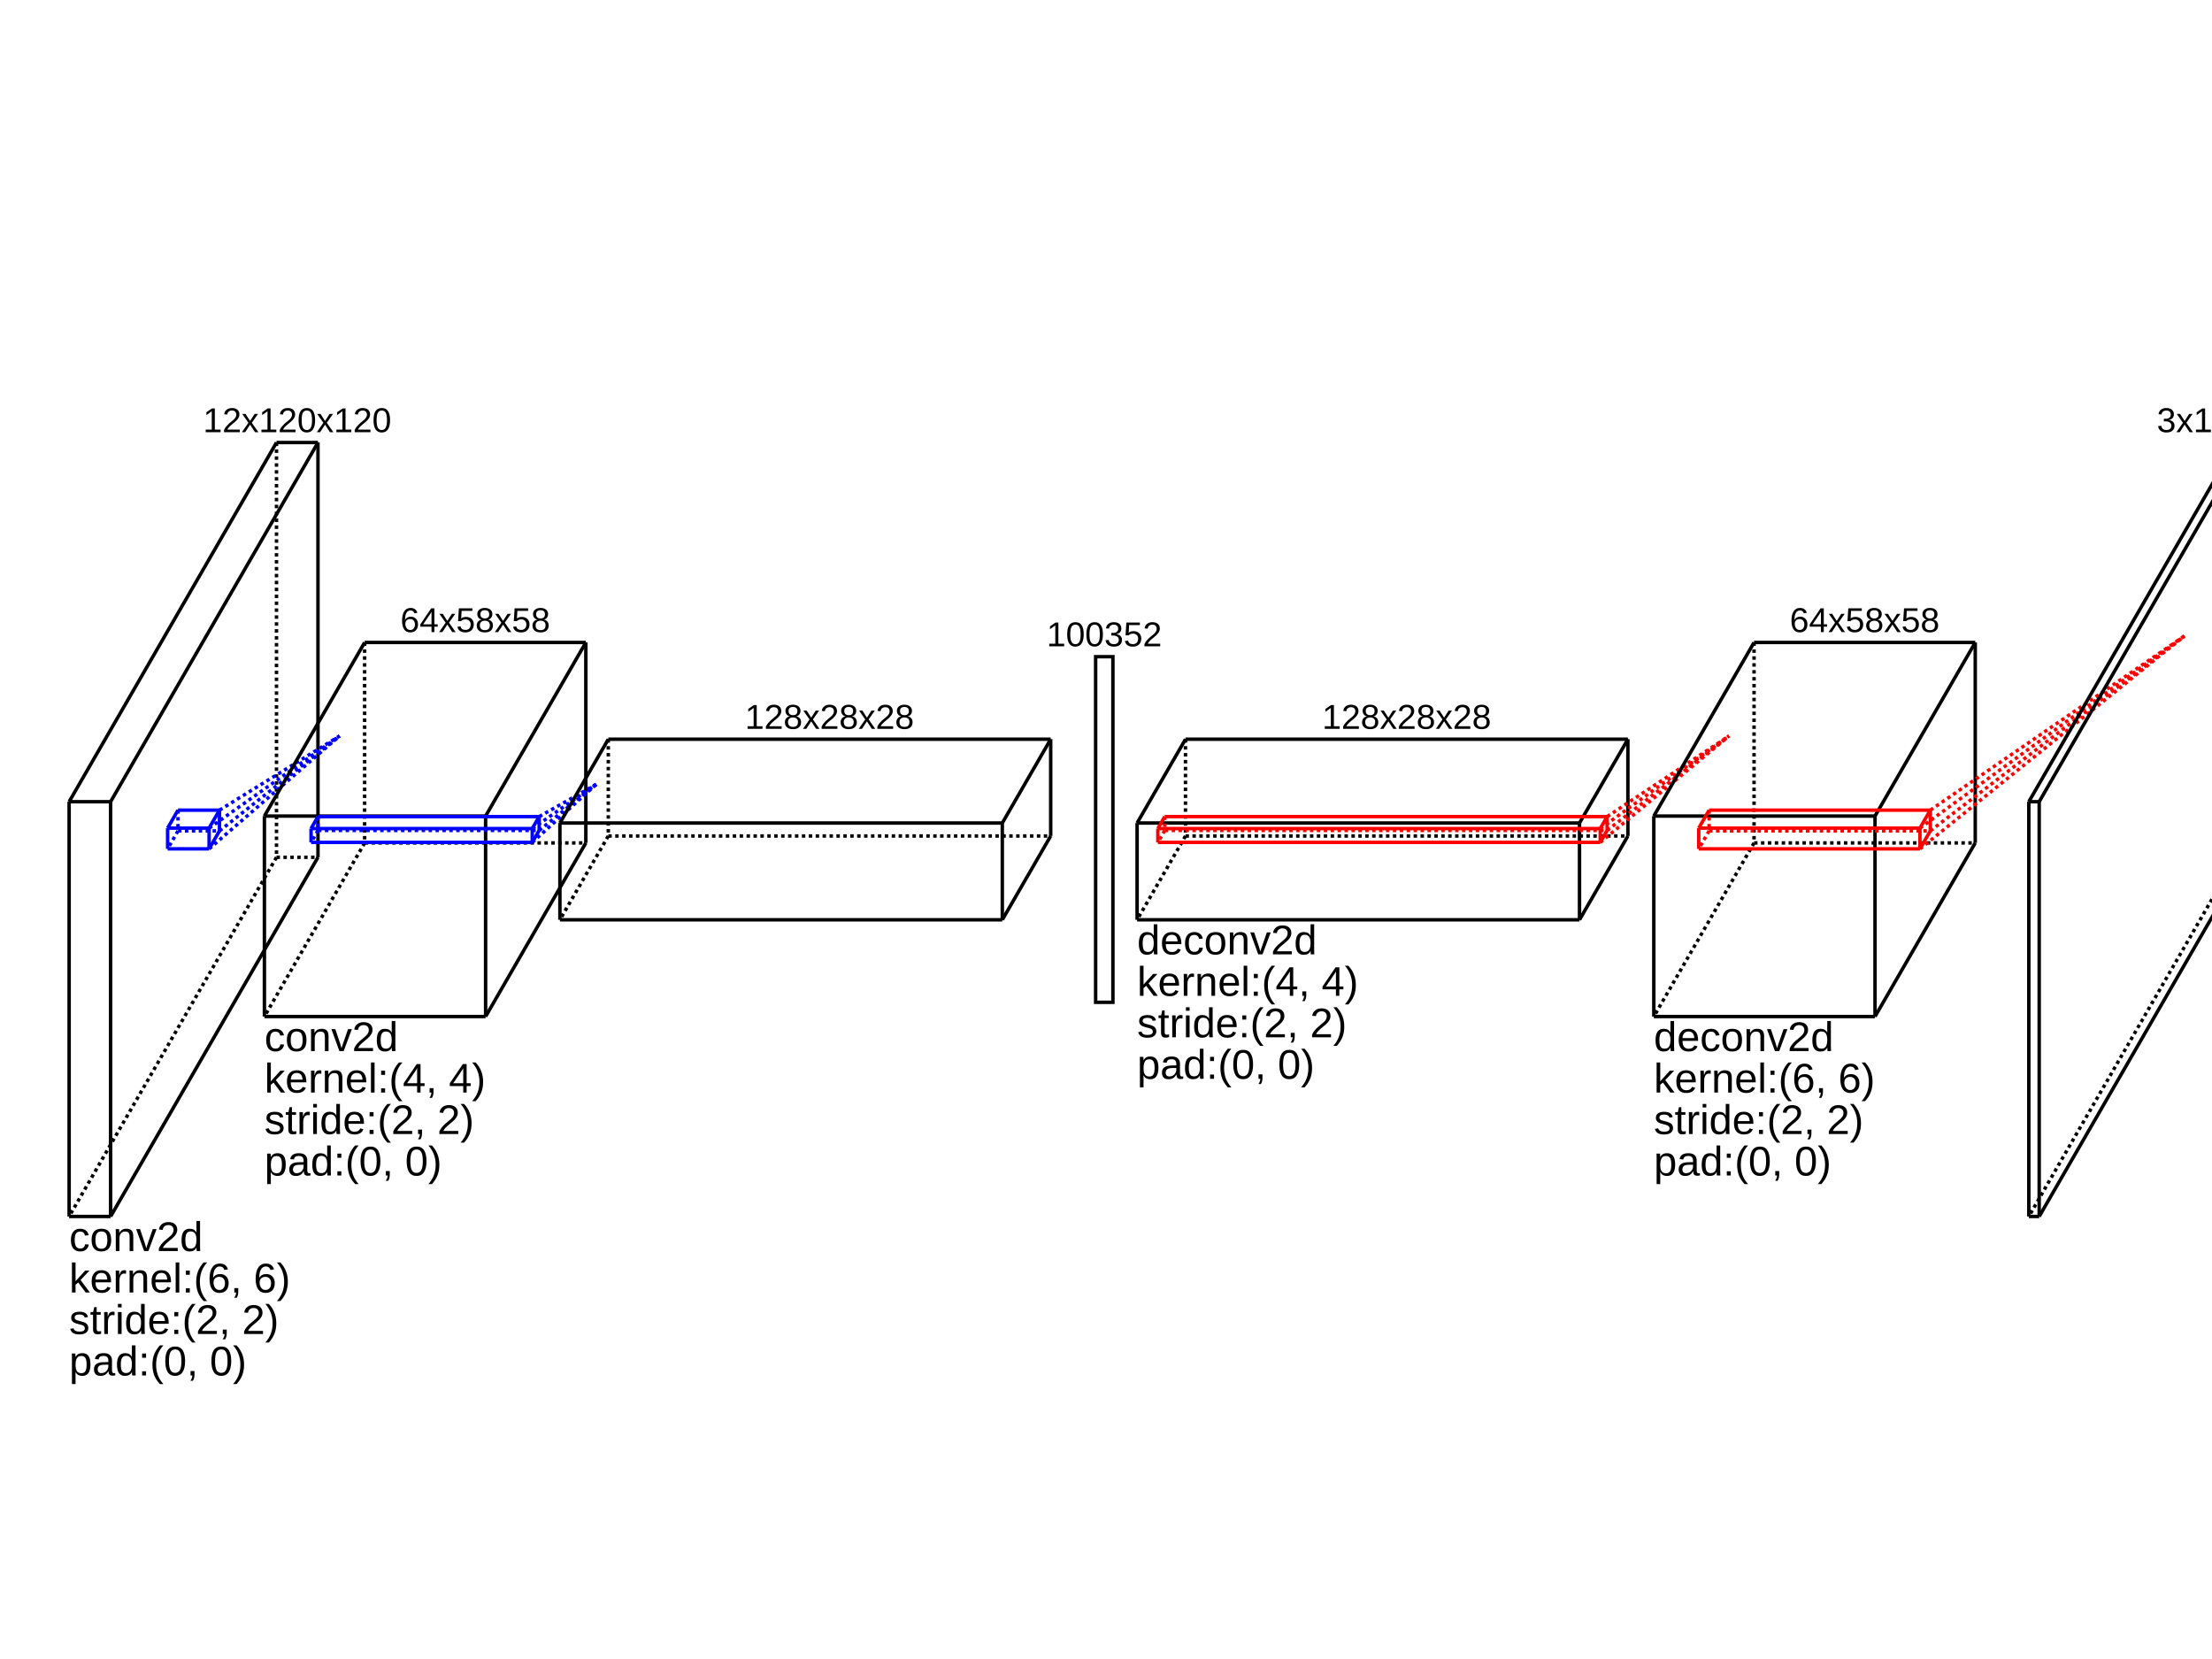
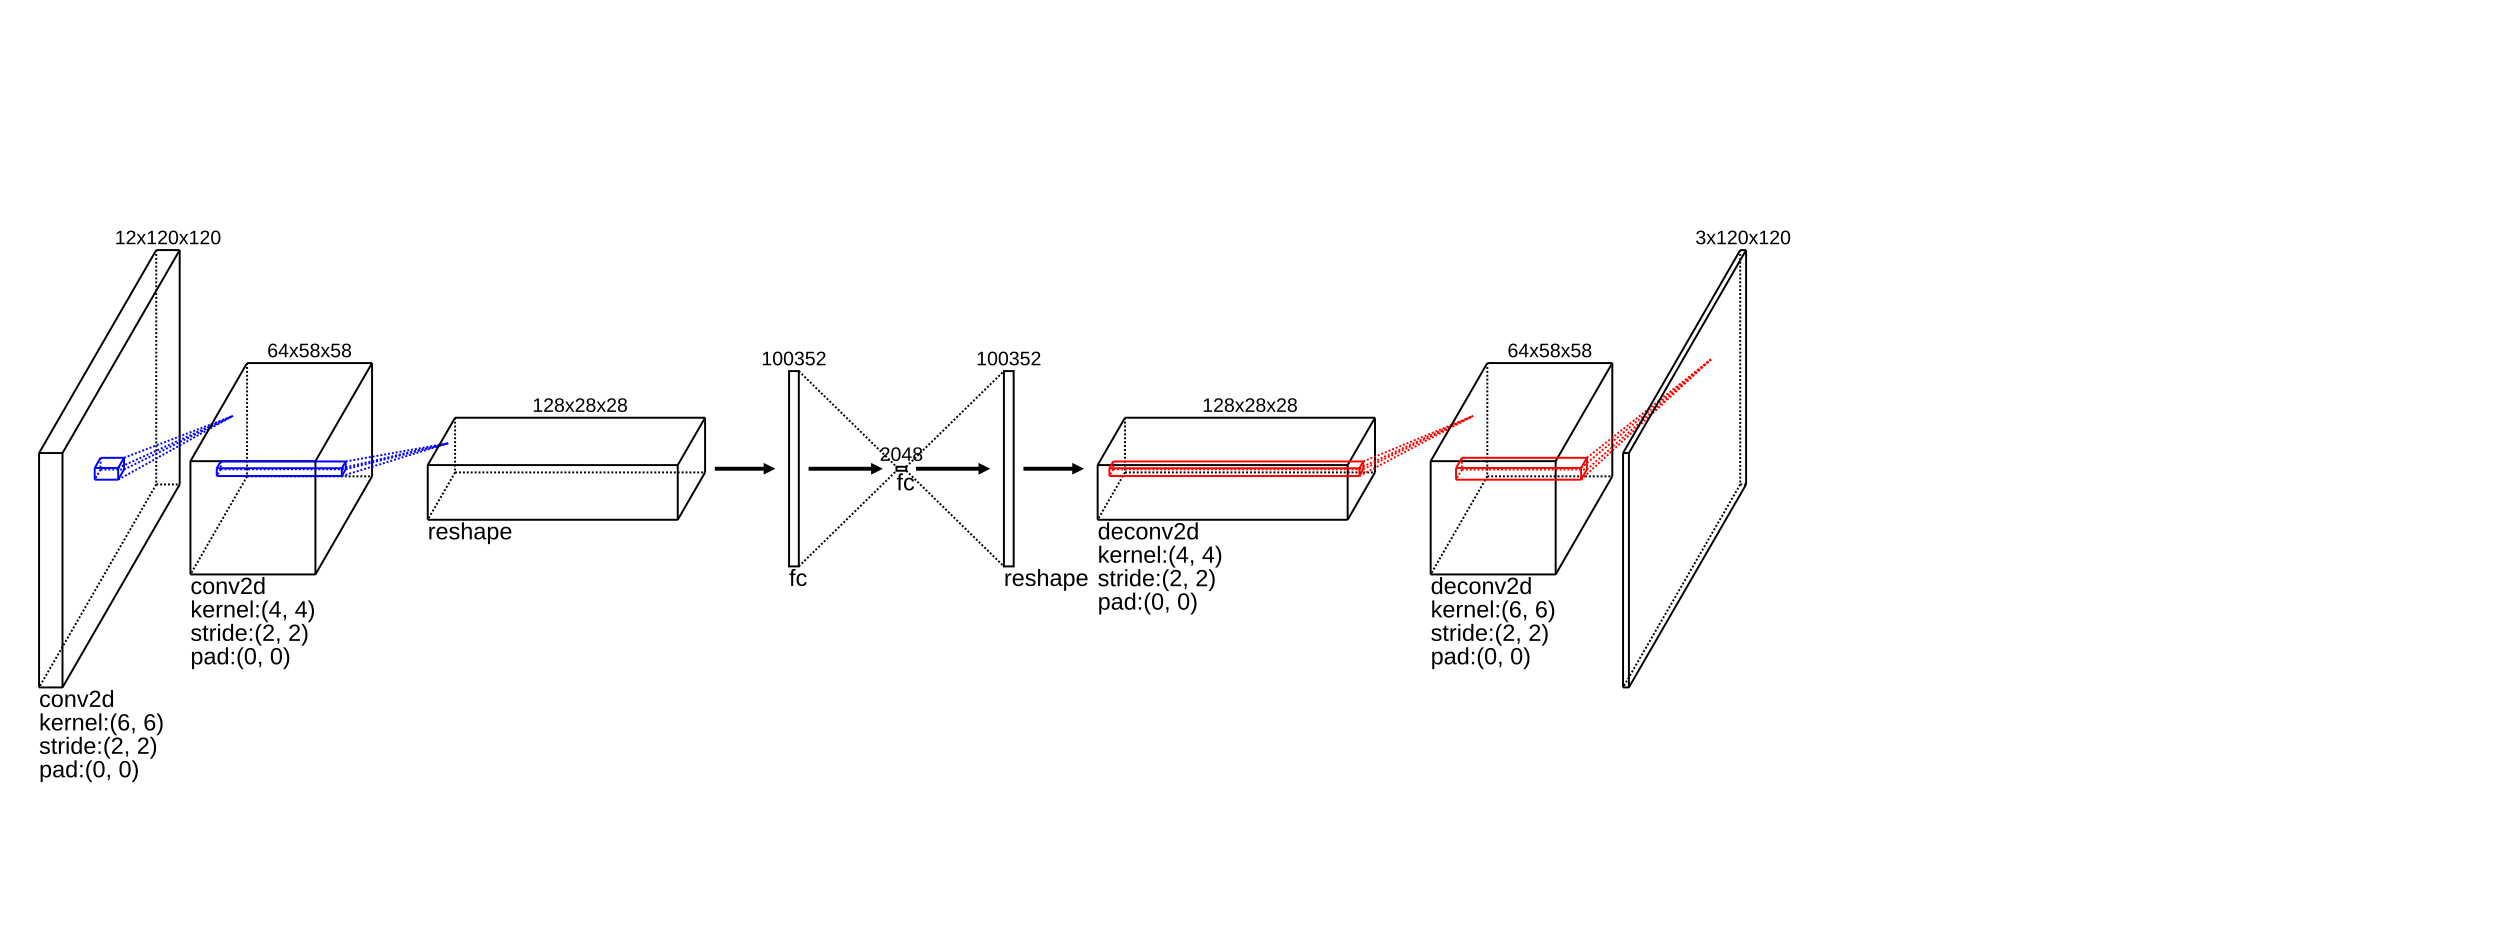
- <svg xmlns="http://www.w3.org/2000/svg" width="640" height="480" viewBox="0 0 640 480">
+ <svg xmlns="http://www.w3.org/2000/svg" width="1280" height="480" viewBox="0 0 1280 480">
  <line x1="80" y1="128.038" x2="92" y2="128.038" stroke-width="1" stroke-dasharray="None" stroke="rgb(0, 0, 0)" />
  <line x1="80" y1="128.038" x2="80" y2="248.038" stroke-width="1" stroke-dasharray="1" stroke="rgb(0, 0, 0)" />
  <line x1="92" y1="128.038" x2="92" y2="248.038" stroke-width="1" stroke-dasharray="None" stroke="rgb(0, 0, 0)" />
  <line x1="80" y1="248.038" x2="92" y2="248.038" stroke-width="1" stroke-dasharray="1" stroke="rgb(0, 0, 0)" />
  <line x1="80" y1="128.038" x2="20" y2="231.962" stroke-width="1" stroke-dasharray="None" stroke="rgb(0, 0, 0)" />
  <line x1="92" y1="128.038" x2="32" y2="231.962" stroke-width="1" stroke-dasharray="None" stroke="rgb(0, 0, 0)" />
  <line x1="20" y1="231.962" x2="32" y2="231.962" stroke-width="1" stroke-dasharray="None" stroke="rgb(0, 0, 0)" />
  <line x1="20" y1="231.962" x2="20" y2="351.962" stroke-width="1" stroke-dasharray="None" stroke="rgb(0, 0, 0)" />
  <line x1="32" y1="231.962" x2="32" y2="351.962" stroke-width="1" stroke-dasharray="None" stroke="rgb(0, 0, 0)" />
  <line x1="20" y1="351.962" x2="32" y2="351.962" stroke-width="1" stroke-dasharray="None" stroke="rgb(0, 0, 0)" />
  <line x1="80" y1="248.038" x2="20" y2="351.962" stroke-width="1" stroke-dasharray="1" stroke="rgb(0, 0, 0)" />
  <line x1="92" y1="248.038" x2="32" y2="351.962" stroke-width="1" stroke-dasharray="None" stroke="rgb(0, 0, 0)" />
  <text x="86" y="125.038" font-family="arial" font-size="10px" text-anchor="middle" fill="rgb(0, 0, 0)">12x120x120</text>
  <line x1="51.5" y1="234.402" x2="63.5" y2="234.402" stroke-width="1" stroke-dasharray="None" stroke="rgb(0, 0, 255)" />
  <line x1="51.5" y1="234.402" x2="51.5" y2="240.402" stroke-width="1" stroke-dasharray="1" stroke="rgb(0, 0, 255)" />
  <line x1="63.5" y1="234.402" x2="63.5" y2="240.402" stroke-width="1" stroke-dasharray="None" stroke="rgb(0, 0, 255)" />
  <line x1="51.5" y1="240.402" x2="63.5" y2="240.402" stroke-width="1" stroke-dasharray="1" stroke="rgb(0, 0, 255)" />
  <line x1="51.5" y1="234.402" x2="48.5" y2="239.598" stroke-width="1" stroke-dasharray="None" stroke="rgb(0, 0, 255)" />
  <line x1="63.5" y1="234.402" x2="60.5" y2="239.598" stroke-width="1" stroke-dasharray="None" stroke="rgb(0, 0, 255)" />
  <line x1="48.5" y1="239.598" x2="60.5" y2="239.598" stroke-width="1" stroke-dasharray="None" stroke="rgb(0, 0, 255)" />
  <line x1="48.5" y1="239.598" x2="48.5" y2="245.598" stroke-width="1" stroke-dasharray="None" stroke="rgb(0, 0, 255)" />
  <line x1="60.5" y1="239.598" x2="60.5" y2="245.598" stroke-width="1" stroke-dasharray="None" stroke="rgb(0, 0, 255)" />
  <line x1="48.5" y1="245.598" x2="60.5" y2="245.598" stroke-width="1" stroke-dasharray="None" stroke="rgb(0, 0, 255)" />
  <line x1="51.5" y1="240.402" x2="48.5" y2="245.598" stroke-width="1" stroke-dasharray="1" stroke="rgb(0, 0, 255)" />
  <line x1="63.5" y1="240.402" x2="60.5" y2="245.598" stroke-width="1" stroke-dasharray="None" stroke="rgb(0, 0, 255)" />
-   <line x1="63.5" y1="234.402" x2="98.25" y2="212.943" stroke-width="1" stroke-dasharray="1" stroke="rgb(0, 0, 255)" />
-   <line x1="63.5" y1="240.402" x2="98.25" y2="212.943" stroke-width="1" stroke-dasharray="1" stroke="rgb(0, 0, 255)" />
-   <line x1="60.5" y1="239.598" x2="98.25" y2="212.943" stroke-width="1" stroke-dasharray="1" stroke="rgb(0, 0, 255)" />
-   <line x1="60.5" y1="245.598" x2="98.25" y2="212.943" stroke-width="1" stroke-dasharray="1" stroke="rgb(0, 0, 255)" />
+   <line x1="63.5" y1="234.402" x2="119.25" y2="212.943" stroke-width="1" stroke-dasharray="1" stroke="rgb(0, 0, 255)" />
+   <line x1="63.5" y1="240.402" x2="119.25" y2="212.943" stroke-width="1" stroke-dasharray="1" stroke="rgb(0, 0, 255)" />
+   <line x1="60.5" y1="239.598" x2="119.25" y2="212.943" stroke-width="1" stroke-dasharray="1" stroke="rgb(0, 0, 255)" />
+   <line x1="60.5" y1="245.598" x2="119.25" y2="212.943" stroke-width="1" stroke-dasharray="1" stroke="rgb(0, 0, 255)" />
  <text x="20" y="361.962" font-family="arial" font-size="12px" text-anchor="left" fill="rgb(0, 0, 0)">conv2d</text>
  <text x="20" y="373.962" font-family="arial" font-size="12px" text-anchor="left" fill="rgb(0, 0, 0)">kernel:(6, 6)</text>
  <text x="20" y="385.962" font-family="arial" font-size="12px" text-anchor="left" fill="rgb(0, 0, 0)">stride:(2, 2)</text>
  <text x="20" y="397.962" font-family="arial" font-size="12px" text-anchor="left" fill="rgb(0, 0, 0)">pad:(0, 0)</text>
-   <line x1="105.5" y1="185.885" x2="169.5" y2="185.885" stroke-width="1" stroke-dasharray="None" stroke="rgb(0, 0, 0)" />
-   <line x1="105.5" y1="185.885" x2="105.5" y2="243.885" stroke-width="1" stroke-dasharray="1" stroke="rgb(0, 0, 0)" />
-   <line x1="169.5" y1="185.885" x2="169.5" y2="243.885" stroke-width="1" stroke-dasharray="None" stroke="rgb(0, 0, 0)" />
-   <line x1="105.5" y1="243.885" x2="169.5" y2="243.885" stroke-width="1" stroke-dasharray="1" stroke="rgb(0, 0, 0)" />
-   <line x1="105.5" y1="185.885" x2="76.5" y2="236.115" stroke-width="1" stroke-dasharray="None" stroke="rgb(0, 0, 0)" />
-   <line x1="169.5" y1="185.885" x2="140.5" y2="236.115" stroke-width="1" stroke-dasharray="None" stroke="rgb(0, 0, 0)" />
-   <line x1="76.5" y1="236.115" x2="140.5" y2="236.115" stroke-width="1" stroke-dasharray="None" stroke="rgb(0, 0, 0)" />
-   <line x1="76.5" y1="236.115" x2="76.5" y2="294.115" stroke-width="1" stroke-dasharray="None" stroke="rgb(0, 0, 0)" />
-   <line x1="140.5" y1="236.115" x2="140.5" y2="294.115" stroke-width="1" stroke-dasharray="None" stroke="rgb(0, 0, 0)" />
-   <line x1="76.5" y1="294.115" x2="140.5" y2="294.115" stroke-width="1" stroke-dasharray="None" stroke="rgb(0, 0, 0)" />
-   <line x1="105.5" y1="243.885" x2="76.5" y2="294.115" stroke-width="1" stroke-dasharray="1" stroke="rgb(0, 0, 0)" />
-   <line x1="169.5" y1="243.885" x2="140.5" y2="294.115" stroke-width="1" stroke-dasharray="None" stroke="rgb(0, 0, 0)" />
-   <text x="137.5" y="182.885" font-family="arial" font-size="10px" text-anchor="middle" fill="rgb(0, 0, 0)">64x58x58</text>
-   <line x1="92" y1="236.268" x2="156.0" y2="236.268" stroke-width="1" stroke-dasharray="None" stroke="rgb(0, 0, 255)" />
-   <line x1="92" y1="236.268" x2="92" y2="240.268" stroke-width="1" stroke-dasharray="1" stroke="rgb(0, 0, 255)" />
-   <line x1="156.0" y1="236.268" x2="156.0" y2="240.268" stroke-width="1" stroke-dasharray="None" stroke="rgb(0, 0, 255)" />
-   <line x1="92" y1="240.268" x2="156.0" y2="240.268" stroke-width="1" stroke-dasharray="1" stroke="rgb(0, 0, 255)" />
-   <line x1="92" y1="236.268" x2="90" y2="239.732" stroke-width="1" stroke-dasharray="None" stroke="rgb(0, 0, 255)" />
-   <line x1="156.0" y1="236.268" x2="154.0" y2="239.732" stroke-width="1" stroke-dasharray="None" stroke="rgb(0, 0, 255)" />
-   <line x1="90" y1="239.732" x2="154.0" y2="239.732" stroke-width="1" stroke-dasharray="None" stroke="rgb(0, 0, 255)" />
-   <line x1="90" y1="239.732" x2="90" y2="243.732" stroke-width="1" stroke-dasharray="None" stroke="rgb(0, 0, 255)" />
-   <line x1="154.0" y1="239.732" x2="154.0" y2="243.732" stroke-width="1" stroke-dasharray="None" stroke="rgb(0, 0, 255)" />
-   <line x1="90" y1="243.732" x2="154.0" y2="243.732" stroke-width="1" stroke-dasharray="None" stroke="rgb(0, 0, 255)" />
-   <line x1="92" y1="240.268" x2="90" y2="243.732" stroke-width="1" stroke-dasharray="1" stroke="rgb(0, 0, 255)" />
-   <line x1="156.0" y1="240.268" x2="154.0" y2="243.732" stroke-width="1" stroke-dasharray="None" stroke="rgb(0, 0, 255)" />
-   <line x1="156.0" y1="236.268" x2="172.5" y2="226.938" stroke-width="1" stroke-dasharray="1" stroke="rgb(0, 0, 255)" />
-   <line x1="156.0" y1="240.268" x2="172.5" y2="226.938" stroke-width="1" stroke-dasharray="1" stroke="rgb(0, 0, 255)" />
-   <line x1="154.0" y1="239.732" x2="172.5" y2="226.938" stroke-width="1" stroke-dasharray="1" stroke="rgb(0, 0, 255)" />
-   <line x1="154.0" y1="243.732" x2="172.5" y2="226.938" stroke-width="1" stroke-dasharray="1" stroke="rgb(0, 0, 255)" />
-   <text x="76.5" y="304.115" font-family="arial" font-size="12px" text-anchor="left" fill="rgb(0, 0, 0)">conv2d</text>
-   <text x="76.5" y="316.115" font-family="arial" font-size="12px" text-anchor="left" fill="rgb(0, 0, 0)">kernel:(4, 4)</text>
-   <text x="76.5" y="328.115" font-family="arial" font-size="12px" text-anchor="left" fill="rgb(0, 0, 0)">stride:(2, 2)</text>
-   <text x="76.5" y="340.115" font-family="arial" font-size="12px" text-anchor="left" fill="rgb(0, 0, 0)">pad:(0, 0)</text>
-   <line x1="176.0" y1="213.876" x2="304.0" y2="213.876" stroke-width="1" stroke-dasharray="None" stroke="rgb(0, 0, 0)" />
-   <line x1="176.0" y1="213.876" x2="176.0" y2="241.876" stroke-width="1" stroke-dasharray="1" stroke="rgb(0, 0, 0)" />
-   <line x1="304.0" y1="213.876" x2="304.0" y2="241.876" stroke-width="1" stroke-dasharray="None" stroke="rgb(0, 0, 0)" />
-   <line x1="176.0" y1="241.876" x2="304.0" y2="241.876" stroke-width="1" stroke-dasharray="1" stroke="rgb(0, 0, 0)" />
-   <line x1="176.0" y1="213.876" x2="162.0" y2="238.124" stroke-width="1" stroke-dasharray="None" stroke="rgb(0, 0, 0)" />
-   <line x1="304.0" y1="213.876" x2="290.0" y2="238.124" stroke-width="1" stroke-dasharray="None" stroke="rgb(0, 0, 0)" />
-   <line x1="162.0" y1="238.124" x2="290.0" y2="238.124" stroke-width="1" stroke-dasharray="None" stroke="rgb(0, 0, 0)" />
-   <line x1="162.0" y1="238.124" x2="162.0" y2="266.124" stroke-width="1" stroke-dasharray="None" stroke="rgb(0, 0, 0)" />
-   <line x1="290.0" y1="238.124" x2="290.0" y2="266.124" stroke-width="1" stroke-dasharray="None" stroke="rgb(0, 0, 0)" />
-   <line x1="162.0" y1="266.124" x2="290.0" y2="266.124" stroke-width="1" stroke-dasharray="None" stroke="rgb(0, 0, 0)" />
-   <line x1="176.0" y1="241.876" x2="162.0" y2="266.124" stroke-width="1" stroke-dasharray="1" stroke="rgb(0, 0, 0)" />
-   <line x1="304.0" y1="241.876" x2="290.0" y2="266.124" stroke-width="1" stroke-dasharray="None" stroke="rgb(0, 0, 0)" />
-   <text x="240.0" y="210.876" font-family="arial" font-size="10px" text-anchor="middle" fill="rgb(0, 0, 0)">128x28x28</text>
-   <rect x="317.0" y="190.0" width="5" height="100" stroke-width="1" stroke-dasharray="None" stroke="rgb(0, 0, 0)" fill="transparent" />
-   <text x="319.5" y="187.0" font-family="arial" font-size="10px" text-anchor="middle" fill="rgb(0, 0, 0)">100352</text>
-   <line x1="343.0" y1="213.876" x2="471.0" y2="213.876" stroke-width="1" stroke-dasharray="None" stroke="rgb(0, 0, 0)" />
-   <line x1="343.0" y1="213.876" x2="343.0" y2="241.876" stroke-width="1" stroke-dasharray="1" stroke="rgb(0, 0, 0)" />
-   <line x1="471.0" y1="213.876" x2="471.0" y2="241.876" stroke-width="1" stroke-dasharray="None" stroke="rgb(0, 0, 0)" />
-   <line x1="343.0" y1="241.876" x2="471.0" y2="241.876" stroke-width="1" stroke-dasharray="1" stroke="rgb(0, 0, 0)" />
-   <line x1="343.0" y1="213.876" x2="329.0" y2="238.124" stroke-width="1" stroke-dasharray="None" stroke="rgb(0, 0, 0)" />
-   <line x1="471.0" y1="213.876" x2="457.0" y2="238.124" stroke-width="1" stroke-dasharray="None" stroke="rgb(0, 0, 0)" />
-   <line x1="329.0" y1="238.124" x2="457.0" y2="238.124" stroke-width="1" stroke-dasharray="None" stroke="rgb(0, 0, 0)" />
-   <line x1="329.0" y1="238.124" x2="329.0" y2="266.124" stroke-width="1" stroke-dasharray="None" stroke="rgb(0, 0, 0)" />
-   <line x1="457.0" y1="238.124" x2="457.0" y2="266.124" stroke-width="1" stroke-dasharray="None" stroke="rgb(0, 0, 0)" />
-   <line x1="329.0" y1="266.124" x2="457.0" y2="266.124" stroke-width="1" stroke-dasharray="None" stroke="rgb(0, 0, 0)" />
-   <line x1="343.0" y1="241.876" x2="329.0" y2="266.124" stroke-width="1" stroke-dasharray="1" stroke="rgb(0, 0, 0)" />
-   <line x1="471.0" y1="241.876" x2="457.0" y2="266.124" stroke-width="1" stroke-dasharray="None" stroke="rgb(0, 0, 0)" />
-   <text x="407.0" y="210.876" font-family="arial" font-size="10px" text-anchor="middle" fill="rgb(0, 0, 0)">128x28x28</text>
-   <line x1="337.0" y1="236.268" x2="465.0" y2="236.268" stroke-width="1" stroke-dasharray="None" stroke="rgb(255, 0, 0)" />
-   <line x1="337.0" y1="236.268" x2="337.0" y2="240.268" stroke-width="1" stroke-dasharray="1" stroke="rgb(255, 0, 0)" />
-   <line x1="465.0" y1="236.268" x2="465.0" y2="240.268" stroke-width="1" stroke-dasharray="None" stroke="rgb(255, 0, 0)" />
-   <line x1="337.0" y1="240.268" x2="465.0" y2="240.268" stroke-width="1" stroke-dasharray="1" stroke="rgb(255, 0, 0)" />
-   <line x1="337.0" y1="236.268" x2="335.0" y2="239.732" stroke-width="1" stroke-dasharray="None" stroke="rgb(255, 0, 0)" />
-   <line x1="465.0" y1="236.268" x2="463.0" y2="239.732" stroke-width="1" stroke-dasharray="None" stroke="rgb(255, 0, 0)" />
-   <line x1="335.0" y1="239.732" x2="463.0" y2="239.732" stroke-width="1" stroke-dasharray="None" stroke="rgb(255, 0, 0)" />
-   <line x1="335.0" y1="239.732" x2="335.0" y2="243.732" stroke-width="1" stroke-dasharray="None" stroke="rgb(255, 0, 0)" />
-   <line x1="463.0" y1="239.732" x2="463.0" y2="243.732" stroke-width="1" stroke-dasharray="None" stroke="rgb(255, 0, 0)" />
-   <line x1="335.0" y1="243.732" x2="463.0" y2="243.732" stroke-width="1" stroke-dasharray="None" stroke="rgb(255, 0, 0)" />
-   <line x1="337.0" y1="240.268" x2="335.0" y2="243.732" stroke-width="1" stroke-dasharray="1" stroke="rgb(255, 0, 0)" />
-   <line x1="465.0" y1="240.268" x2="463.0" y2="243.732" stroke-width="1" stroke-dasharray="None" stroke="rgb(255, 0, 0)" />
-   <line x1="465.0" y1="236.268" x2="500.25" y2="212.943" stroke-width="1" stroke-dasharray="1" stroke="rgb(255, 0, 0)" />
-   <line x1="465.0" y1="240.268" x2="500.25" y2="212.943" stroke-width="1" stroke-dasharray="1" stroke="rgb(255, 0, 0)" />
-   <line x1="463.0" y1="239.732" x2="500.25" y2="212.943" stroke-width="1" stroke-dasharray="1" stroke="rgb(255, 0, 0)" />
-   <line x1="463.0" y1="243.732" x2="500.25" y2="212.943" stroke-width="1" stroke-dasharray="1" stroke="rgb(255, 0, 0)" />
-   <text x="329.0" y="276.124" font-family="arial" font-size="12px" text-anchor="left" fill="rgb(0, 0, 0)">deconv2d</text>
-   <text x="329.0" y="288.124" font-family="arial" font-size="12px" text-anchor="left" fill="rgb(0, 0, 0)">kernel:(4, 4)</text>
-   <text x="329.0" y="300.124" font-family="arial" font-size="12px" text-anchor="left" fill="rgb(0, 0, 0)">stride:(2, 2)</text>
-   <text x="329.0" y="312.124" font-family="arial" font-size="12px" text-anchor="left" fill="rgb(0, 0, 0)">pad:(0, 0)</text>
-   <line x1="507.5" y1="185.885" x2="571.5" y2="185.885" stroke-width="1" stroke-dasharray="None" stroke="rgb(0, 0, 0)" />
-   <line x1="507.5" y1="185.885" x2="507.5" y2="243.885" stroke-width="1" stroke-dasharray="1" stroke="rgb(0, 0, 0)" />
-   <line x1="571.5" y1="185.885" x2="571.5" y2="243.885" stroke-width="1" stroke-dasharray="None" stroke="rgb(0, 0, 0)" />
-   <line x1="507.5" y1="243.885" x2="571.5" y2="243.885" stroke-width="1" stroke-dasharray="1" stroke="rgb(0, 0, 0)" />
-   <line x1="507.5" y1="185.885" x2="478.5" y2="236.115" stroke-width="1" stroke-dasharray="None" stroke="rgb(0, 0, 0)" />
-   <line x1="571.5" y1="185.885" x2="542.5" y2="236.115" stroke-width="1" stroke-dasharray="None" stroke="rgb(0, 0, 0)" />
-   <line x1="478.5" y1="236.115" x2="542.5" y2="236.115" stroke-width="1" stroke-dasharray="None" stroke="rgb(0, 0, 0)" />
-   <line x1="478.5" y1="236.115" x2="478.5" y2="294.115" stroke-width="1" stroke-dasharray="None" stroke="rgb(0, 0, 0)" />
-   <line x1="542.5" y1="236.115" x2="542.5" y2="294.115" stroke-width="1" stroke-dasharray="None" stroke="rgb(0, 0, 0)" />
-   <line x1="478.5" y1="294.115" x2="542.5" y2="294.115" stroke-width="1" stroke-dasharray="None" stroke="rgb(0, 0, 0)" />
-   <line x1="507.5" y1="243.885" x2="478.5" y2="294.115" stroke-width="1" stroke-dasharray="1" stroke="rgb(0, 0, 0)" />
-   <line x1="571.5" y1="243.885" x2="542.5" y2="294.115" stroke-width="1" stroke-dasharray="None" stroke="rgb(0, 0, 0)" />
-   <text x="539.5" y="182.885" font-family="arial" font-size="10px" text-anchor="middle" fill="rgb(0, 0, 0)">64x58x58</text>
-   <line x1="494.5" y1="234.402" x2="558.5" y2="234.402" stroke-width="1" stroke-dasharray="None" stroke="rgb(255, 0, 0)" />
-   <line x1="494.5" y1="234.402" x2="494.5" y2="240.402" stroke-width="1" stroke-dasharray="1" stroke="rgb(255, 0, 0)" />
-   <line x1="558.5" y1="234.402" x2="558.5" y2="240.402" stroke-width="1" stroke-dasharray="None" stroke="rgb(255, 0, 0)" />
-   <line x1="494.5" y1="240.402" x2="558.5" y2="240.402" stroke-width="1" stroke-dasharray="1" stroke="rgb(255, 0, 0)" />
-   <line x1="494.5" y1="234.402" x2="491.5" y2="239.598" stroke-width="1" stroke-dasharray="None" stroke="rgb(255, 0, 0)" />
-   <line x1="558.5" y1="234.402" x2="555.5" y2="239.598" stroke-width="1" stroke-dasharray="None" stroke="rgb(255, 0, 0)" />
-   <line x1="491.5" y1="239.598" x2="555.5" y2="239.598" stroke-width="1" stroke-dasharray="None" stroke="rgb(255, 0, 0)" />
-   <line x1="491.5" y1="239.598" x2="491.5" y2="245.598" stroke-width="1" stroke-dasharray="None" stroke="rgb(255, 0, 0)" />
-   <line x1="555.5" y1="239.598" x2="555.5" y2="245.598" stroke-width="1" stroke-dasharray="None" stroke="rgb(255, 0, 0)" />
-   <line x1="491.5" y1="245.598" x2="555.5" y2="245.598" stroke-width="1" stroke-dasharray="None" stroke="rgb(255, 0, 0)" />
-   <line x1="494.5" y1="240.402" x2="491.5" y2="245.598" stroke-width="1" stroke-dasharray="1" stroke="rgb(255, 0, 0)" />
-   <line x1="558.5" y1="240.402" x2="555.5" y2="245.598" stroke-width="1" stroke-dasharray="None" stroke="rgb(255, 0, 0)" />
-   <line x1="558.5" y1="234.402" x2="632.0" y2="184.019" stroke-width="1" stroke-dasharray="1" stroke="rgb(255, 0, 0)" />
-   <line x1="558.5" y1="240.402" x2="632.0" y2="184.019" stroke-width="1" stroke-dasharray="1" stroke="rgb(255, 0, 0)" />
-   <line x1="555.5" y1="239.598" x2="632.0" y2="184.019" stroke-width="1" stroke-dasharray="1" stroke="rgb(255, 0, 0)" />
-   <line x1="555.5" y1="245.598" x2="632.0" y2="184.019" stroke-width="1" stroke-dasharray="1" stroke="rgb(255, 0, 0)" />
-   <text x="478.5" y="304.115" font-family="arial" font-size="12px" text-anchor="left" fill="rgb(0, 0, 0)">deconv2d</text>
-   <text x="478.5" y="316.115" font-family="arial" font-size="12px" text-anchor="left" fill="rgb(0, 0, 0)">kernel:(6, 6)</text>
-   <text x="478.5" y="328.115" font-family="arial" font-size="12px" text-anchor="left" fill="rgb(0, 0, 0)">stride:(2, 2)</text>
-   <text x="478.5" y="340.115" font-family="arial" font-size="12px" text-anchor="left" fill="rgb(0, 0, 0)">pad:(0, 0)</text>
-   <line x1="647.0" y1="128.038" x2="650.0" y2="128.038" stroke-width="1" stroke-dasharray="None" stroke="rgb(0, 0, 0)" />
-   <line x1="647.0" y1="128.038" x2="647.0" y2="248.038" stroke-width="1" stroke-dasharray="1" stroke="rgb(0, 0, 0)" />
-   <line x1="650.0" y1="128.038" x2="650.0" y2="248.038" stroke-width="1" stroke-dasharray="None" stroke="rgb(0, 0, 0)" />
-   <line x1="647.0" y1="248.038" x2="650.0" y2="248.038" stroke-width="1" stroke-dasharray="1" stroke="rgb(0, 0, 0)" />
-   <line x1="647.0" y1="128.038" x2="587.0" y2="231.962" stroke-width="1" stroke-dasharray="None" stroke="rgb(0, 0, 0)" />
-   <line x1="650.0" y1="128.038" x2="590.0" y2="231.962" stroke-width="1" stroke-dasharray="None" stroke="rgb(0, 0, 0)" />
-   <line x1="587.0" y1="231.962" x2="590.0" y2="231.962" stroke-width="1" stroke-dasharray="None" stroke="rgb(0, 0, 0)" />
-   <line x1="587.0" y1="231.962" x2="587.0" y2="351.962" stroke-width="1" stroke-dasharray="None" stroke="rgb(0, 0, 0)" />
-   <line x1="590.0" y1="231.962" x2="590.0" y2="351.962" stroke-width="1" stroke-dasharray="None" stroke="rgb(0, 0, 0)" />
-   <line x1="587.0" y1="351.962" x2="590.0" y2="351.962" stroke-width="1" stroke-dasharray="None" stroke="rgb(0, 0, 0)" />
-   <line x1="647.0" y1="248.038" x2="587.0" y2="351.962" stroke-width="1" stroke-dasharray="1" stroke="rgb(0, 0, 0)" />
-   <line x1="650.0" y1="248.038" x2="590.0" y2="351.962" stroke-width="1" stroke-dasharray="None" stroke="rgb(0, 0, 0)" />
-   <text x="648.5" y="125.038" font-family="arial" font-size="10px" text-anchor="middle" fill="rgb(0, 0, 0)">3x120x120</text>
+   <line x1="126.5" y1="185.885" x2="190.5" y2="185.885" stroke-width="1" stroke-dasharray="None" stroke="rgb(0, 0, 0)" />
+   <line x1="126.5" y1="185.885" x2="126.5" y2="243.885" stroke-width="1" stroke-dasharray="1" stroke="rgb(0, 0, 0)" />
+   <line x1="190.5" y1="185.885" x2="190.5" y2="243.885" stroke-width="1" stroke-dasharray="None" stroke="rgb(0, 0, 0)" />
+   <line x1="126.5" y1="243.885" x2="190.5" y2="243.885" stroke-width="1" stroke-dasharray="1" stroke="rgb(0, 0, 0)" />
+   <line x1="126.5" y1="185.885" x2="97.5" y2="236.115" stroke-width="1" stroke-dasharray="None" stroke="rgb(0, 0, 0)" />
+   <line x1="190.5" y1="185.885" x2="161.5" y2="236.115" stroke-width="1" stroke-dasharray="None" stroke="rgb(0, 0, 0)" />
+   <line x1="97.5" y1="236.115" x2="161.5" y2="236.115" stroke-width="1" stroke-dasharray="None" stroke="rgb(0, 0, 0)" />
+   <line x1="97.5" y1="236.115" x2="97.5" y2="294.115" stroke-width="1" stroke-dasharray="None" stroke="rgb(0, 0, 0)" />
+   <line x1="161.5" y1="236.115" x2="161.5" y2="294.115" stroke-width="1" stroke-dasharray="None" stroke="rgb(0, 0, 0)" />
+   <line x1="97.5" y1="294.115" x2="161.5" y2="294.115" stroke-width="1" stroke-dasharray="None" stroke="rgb(0, 0, 0)" />
+   <line x1="126.5" y1="243.885" x2="97.5" y2="294.115" stroke-width="1" stroke-dasharray="1" stroke="rgb(0, 0, 0)" />
+   <line x1="190.5" y1="243.885" x2="161.5" y2="294.115" stroke-width="1" stroke-dasharray="None" stroke="rgb(0, 0, 0)" />
+   <text x="158.5" y="182.885" font-family="arial" font-size="10px" text-anchor="middle" fill="rgb(0, 0, 0)">64x58x58</text>
+   <line x1="113.0" y1="236.268" x2="177.0" y2="236.268" stroke-width="1" stroke-dasharray="None" stroke="rgb(0, 0, 255)" />
+   <line x1="113.0" y1="236.268" x2="113.0" y2="240.268" stroke-width="1" stroke-dasharray="1" stroke="rgb(0, 0, 255)" />
+   <line x1="177.0" y1="236.268" x2="177.0" y2="240.268" stroke-width="1" stroke-dasharray="None" stroke="rgb(0, 0, 255)" />
+   <line x1="113.0" y1="240.268" x2="177.0" y2="240.268" stroke-width="1" stroke-dasharray="1" stroke="rgb(0, 0, 255)" />
+   <line x1="113.0" y1="236.268" x2="111.0" y2="239.732" stroke-width="1" stroke-dasharray="None" stroke="rgb(0, 0, 255)" />
+   <line x1="177.0" y1="236.268" x2="175.0" y2="239.732" stroke-width="1" stroke-dasharray="None" stroke="rgb(0, 0, 255)" />
+   <line x1="111.0" y1="239.732" x2="175.0" y2="239.732" stroke-width="1" stroke-dasharray="None" stroke="rgb(0, 0, 255)" />
+   <line x1="111.0" y1="239.732" x2="111.0" y2="243.732" stroke-width="1" stroke-dasharray="None" stroke="rgb(0, 0, 255)" />
+   <line x1="175.0" y1="239.732" x2="175.0" y2="243.732" stroke-width="1" stroke-dasharray="None" stroke="rgb(0, 0, 255)" />
+   <line x1="111.0" y1="243.732" x2="175.0" y2="243.732" stroke-width="1" stroke-dasharray="None" stroke="rgb(0, 0, 255)" />
+   <line x1="113.0" y1="240.268" x2="111.0" y2="243.732" stroke-width="1" stroke-dasharray="1" stroke="rgb(0, 0, 255)" />
+   <line x1="177.0" y1="240.268" x2="175.0" y2="243.732" stroke-width="1" stroke-dasharray="None" stroke="rgb(0, 0, 255)" />
+   <line x1="177.0" y1="236.268" x2="229.5" y2="226.938" stroke-width="1" stroke-dasharray="1" stroke="rgb(0, 0, 255)" />
+   <line x1="177.0" y1="240.268" x2="229.5" y2="226.938" stroke-width="1" stroke-dasharray="1" stroke="rgb(0, 0, 255)" />
+   <line x1="175.0" y1="239.732" x2="229.5" y2="226.938" stroke-width="1" stroke-dasharray="1" stroke="rgb(0, 0, 255)" />
+   <line x1="175.0" y1="243.732" x2="229.5" y2="226.938" stroke-width="1" stroke-dasharray="1" stroke="rgb(0, 0, 255)" />
+   <text x="97.5" y="304.115" font-family="arial" font-size="12px" text-anchor="left" fill="rgb(0, 0, 0)">conv2d</text>
+   <text x="97.5" y="316.115" font-family="arial" font-size="12px" text-anchor="left" fill="rgb(0, 0, 0)">kernel:(4, 4)</text>
+   <text x="97.5" y="328.115" font-family="arial" font-size="12px" text-anchor="left" fill="rgb(0, 0, 0)">stride:(2, 2)</text>
+   <text x="97.5" y="340.115" font-family="arial" font-size="12px" text-anchor="left" fill="rgb(0, 0, 0)">pad:(0, 0)</text>
+   <line x1="233.0" y1="213.876" x2="361.0" y2="213.876" stroke-width="1" stroke-dasharray="None" stroke="rgb(0, 0, 0)" />
+   <line x1="233.0" y1="213.876" x2="233.0" y2="241.876" stroke-width="1" stroke-dasharray="1" stroke="rgb(0, 0, 0)" />
+   <line x1="361.0" y1="213.876" x2="361.0" y2="241.876" stroke-width="1" stroke-dasharray="None" stroke="rgb(0, 0, 0)" />
+   <line x1="233.0" y1="241.876" x2="361.0" y2="241.876" stroke-width="1" stroke-dasharray="1" stroke="rgb(0, 0, 0)" />
+   <line x1="233.0" y1="213.876" x2="219.0" y2="238.124" stroke-width="1" stroke-dasharray="None" stroke="rgb(0, 0, 0)" />
+   <line x1="361.0" y1="213.876" x2="347.0" y2="238.124" stroke-width="1" stroke-dasharray="None" stroke="rgb(0, 0, 0)" />
+   <line x1="219.0" y1="238.124" x2="347.0" y2="238.124" stroke-width="1" stroke-dasharray="None" stroke="rgb(0, 0, 0)" />
+   <line x1="219.0" y1="238.124" x2="219.0" y2="266.124" stroke-width="1" stroke-dasharray="None" stroke="rgb(0, 0, 0)" />
+   <line x1="347.0" y1="238.124" x2="347.0" y2="266.124" stroke-width="1" stroke-dasharray="None" stroke="rgb(0, 0, 0)" />
+   <line x1="219.0" y1="266.124" x2="347.0" y2="266.124" stroke-width="1" stroke-dasharray="None" stroke="rgb(0, 0, 0)" />
+   <line x1="233.0" y1="241.876" x2="219.0" y2="266.124" stroke-width="1" stroke-dasharray="1" stroke="rgb(0, 0, 0)" />
+   <line x1="361.0" y1="241.876" x2="347.0" y2="266.124" stroke-width="1" stroke-dasharray="None" stroke="rgb(0, 0, 0)" />
+   <text x="297.0" y="210.876" font-family="arial" font-size="10px" text-anchor="middle" fill="rgb(0, 0, 0)">128x28x28</text>
+   <text x="219.0" y="276.124" font-family="arial" font-size="12px" text-anchor="left" fill="rgb(0, 0, 0)">reshape</text>
+   <marker id="b91c1a3c-0f20-11e9-b3b9-309c23045c1b" viewBox="-5 -5 10 10" orient="auto">
+     <polygon points="-5,-5 5,0 -5,5" fill="rgb(0, 0, 0)" stroke="color(0, 0, 0)" />
+   </marker>
+   <line x1="366.0" y1="240.0" x2="394.0" y2="240.0" stroke-width="2" stroke-dasharray="None" stroke="rgb(0, 0, 0)" marker-end="url(#b91c1a3c-0f20-11e9-b3b9-309c23045c1b)" />
+   <rect x="404" y="190.0" width="5" height="100" stroke-width="1" stroke-dasharray="None" stroke="rgb(0, 0, 0)" fill="transparent" />
+   <text x="406.5" y="187.0" font-family="arial" font-size="10px" text-anchor="middle" fill="rgb(0, 0, 0)">100352</text>
+   <text x="404" y="300.0" font-family="arial" font-size="12px" text-anchor="left" fill="rgb(0, 0, 0)">fc</text>
+   <marker id="b91c1a3d-0f20-11e9-b3b9-309c23045c1b" viewBox="-5 -5 10 10" orient="auto">
+     <polygon points="-5,-5 5,0 -5,5" fill="rgb(0, 0, 0)" stroke="color(0, 0, 0)" />
+   </marker>
+   <line x1="414.0" y1="240.0" x2="449.0" y2="240.0" stroke-width="2" stroke-dasharray="None" stroke="rgb(0, 0, 0)" marker-end="url(#b91c1a3d-0f20-11e9-b3b9-309c23045c1b)" />
+   <line x1="409" y1="190.0" x2="459" y2="238.98" stroke-width="1" stroke-dasharray="1" stroke="rgb(0, 0, 0)" />
+   <line x1="409" y1="290.0" x2="459" y2="241.02" stroke-width="1" stroke-dasharray="1" stroke="rgb(0, 0, 0)" />
+   <rect x="459" y="238.98" width="5" height="2.041" stroke-width="1" stroke-dasharray="None" stroke="rgb(0, 0, 0)" fill="transparent" />
+   <text x="461.5" y="235.98" font-family="arial" font-size="10px" text-anchor="middle" fill="rgb(0, 0, 0)">2048</text>
+   <text x="459" y="251.02" font-family="arial" font-size="12px" text-anchor="left" fill="rgb(0, 0, 0)">fc</text>
+   <marker id="b91c1a3e-0f20-11e9-b3b9-309c23045c1b" viewBox="-5 -5 10 10" orient="auto">
+     <polygon points="-5,-5 5,0 -5,5" fill="rgb(0, 0, 0)" stroke="color(0, 0, 0)" />
+   </marker>
+   <line x1="469.0" y1="240.0" x2="504.0" y2="240.0" stroke-width="2" stroke-dasharray="None" stroke="rgb(0, 0, 0)" marker-end="url(#b91c1a3e-0f20-11e9-b3b9-309c23045c1b)" />
+   <line x1="464" y1="238.98" x2="514" y2="190" stroke-width="1" stroke-dasharray="1" stroke="rgb(0, 0, 0)" />
+   <line x1="464" y1="241.02" x2="514" y2="290" stroke-width="1" stroke-dasharray="1" stroke="rgb(0, 0, 0)" />
+   <rect x="514" y="190" width="5" height="100" stroke-width="1" stroke-dasharray="None" stroke="rgb(0, 0, 0)" fill="transparent" />
+   <text x="516.5" y="187" font-family="arial" font-size="10px" text-anchor="middle" fill="rgb(0, 0, 0)">100352</text>
+   <text x="514" y="300" font-family="arial" font-size="12px" text-anchor="left" fill="rgb(0, 0, 0)">reshape</text>
+   <marker id="b91c1a3f-0f20-11e9-b3b9-309c23045c1b" viewBox="-5 -5 10 10" orient="auto">
+     <polygon points="-5,-5 5,0 -5,5" fill="rgb(0, 0, 0)" stroke="color(0, 0, 0)" />
+   </marker>
+   <line x1="524.0" y1="240.0" x2="552.0" y2="240.0" stroke-width="2" stroke-dasharray="None" stroke="rgb(0, 0, 0)" marker-end="url(#b91c1a3f-0f20-11e9-b3b9-309c23045c1b)" />
+   <line x1="576.0" y1="213.876" x2="704.0" y2="213.876" stroke-width="1" stroke-dasharray="None" stroke="rgb(0, 0, 0)" />
+   <line x1="576.0" y1="213.876" x2="576.0" y2="241.876" stroke-width="1" stroke-dasharray="1" stroke="rgb(0, 0, 0)" />
+   <line x1="704.0" y1="213.876" x2="704.0" y2="241.876" stroke-width="1" stroke-dasharray="None" stroke="rgb(0, 0, 0)" />
+   <line x1="576.0" y1="241.876" x2="704.0" y2="241.876" stroke-width="1" stroke-dasharray="1" stroke="rgb(0, 0, 0)" />
+   <line x1="576.0" y1="213.876" x2="562.0" y2="238.124" stroke-width="1" stroke-dasharray="None" stroke="rgb(0, 0, 0)" />
+   <line x1="704.0" y1="213.876" x2="690.0" y2="238.124" stroke-width="1" stroke-dasharray="None" stroke="rgb(0, 0, 0)" />
+   <line x1="562.0" y1="238.124" x2="690.0" y2="238.124" stroke-width="1" stroke-dasharray="None" stroke="rgb(0, 0, 0)" />
+   <line x1="562.0" y1="238.124" x2="562.0" y2="266.124" stroke-width="1" stroke-dasharray="None" stroke="rgb(0, 0, 0)" />
+   <line x1="690.0" y1="238.124" x2="690.0" y2="266.124" stroke-width="1" stroke-dasharray="None" stroke="rgb(0, 0, 0)" />
+   <line x1="562.0" y1="266.124" x2="690.0" y2="266.124" stroke-width="1" stroke-dasharray="None" stroke="rgb(0, 0, 0)" />
+   <line x1="576.0" y1="241.876" x2="562.0" y2="266.124" stroke-width="1" stroke-dasharray="1" stroke="rgb(0, 0, 0)" />
+   <line x1="704.0" y1="241.876" x2="690.0" y2="266.124" stroke-width="1" stroke-dasharray="None" stroke="rgb(0, 0, 0)" />
+   <text x="640.0" y="210.876" font-family="arial" font-size="10px" text-anchor="middle" fill="rgb(0, 0, 0)">128x28x28</text>
+   <line x1="570.0" y1="236.268" x2="698.0" y2="236.268" stroke-width="1" stroke-dasharray="None" stroke="rgb(255, 0, 0)" />
+   <line x1="570.0" y1="236.268" x2="570.0" y2="240.268" stroke-width="1" stroke-dasharray="1" stroke="rgb(255, 0, 0)" />
+   <line x1="698.0" y1="236.268" x2="698.0" y2="240.268" stroke-width="1" stroke-dasharray="None" stroke="rgb(255, 0, 0)" />
+   <line x1="570.0" y1="240.268" x2="698.0" y2="240.268" stroke-width="1" stroke-dasharray="1" stroke="rgb(255, 0, 0)" />
+   <line x1="570.0" y1="236.268" x2="568.0" y2="239.732" stroke-width="1" stroke-dasharray="None" stroke="rgb(255, 0, 0)" />
+   <line x1="698.0" y1="236.268" x2="696.0" y2="239.732" stroke-width="1" stroke-dasharray="None" stroke="rgb(255, 0, 0)" />
+   <line x1="568.0" y1="239.732" x2="696.0" y2="239.732" stroke-width="1" stroke-dasharray="None" stroke="rgb(255, 0, 0)" />
+   <line x1="568.0" y1="239.732" x2="568.0" y2="243.732" stroke-width="1" stroke-dasharray="None" stroke="rgb(255, 0, 0)" />
+   <line x1="696.0" y1="239.732" x2="696.0" y2="243.732" stroke-width="1" stroke-dasharray="None" stroke="rgb(255, 0, 0)" />
+   <line x1="568.0" y1="243.732" x2="696.0" y2="243.732" stroke-width="1" stroke-dasharray="None" stroke="rgb(255, 0, 0)" />
+   <line x1="570.0" y1="240.268" x2="568.0" y2="243.732" stroke-width="1" stroke-dasharray="1" stroke="rgb(255, 0, 0)" />
+   <line x1="698.0" y1="240.268" x2="696.0" y2="243.732" stroke-width="1" stroke-dasharray="None" stroke="rgb(255, 0, 0)" />
+   <line x1="698.0" y1="236.268" x2="754.25" y2="212.943" stroke-width="1" stroke-dasharray="1" stroke="rgb(255, 0, 0)" />
+   <line x1="698.0" y1="240.268" x2="754.25" y2="212.943" stroke-width="1" stroke-dasharray="1" stroke="rgb(255, 0, 0)" />
+   <line x1="696.0" y1="239.732" x2="754.25" y2="212.943" stroke-width="1" stroke-dasharray="1" stroke="rgb(255, 0, 0)" />
+   <line x1="696.0" y1="243.732" x2="754.25" y2="212.943" stroke-width="1" stroke-dasharray="1" stroke="rgb(255, 0, 0)" />
+   <text x="562.0" y="276.124" font-family="arial" font-size="12px" text-anchor="left" fill="rgb(0, 0, 0)">deconv2d</text>
+   <text x="562.0" y="288.124" font-family="arial" font-size="12px" text-anchor="left" fill="rgb(0, 0, 0)">kernel:(4, 4)</text>
+   <text x="562.0" y="300.124" font-family="arial" font-size="12px" text-anchor="left" fill="rgb(0, 0, 0)">stride:(2, 2)</text>
+   <text x="562.0" y="312.124" font-family="arial" font-size="12px" text-anchor="left" fill="rgb(0, 0, 0)">pad:(0, 0)</text>
+   <line x1="761.5" y1="185.885" x2="825.5" y2="185.885" stroke-width="1" stroke-dasharray="None" stroke="rgb(0, 0, 0)" />
+   <line x1="761.5" y1="185.885" x2="761.5" y2="243.885" stroke-width="1" stroke-dasharray="1" stroke="rgb(0, 0, 0)" />
+   <line x1="825.5" y1="185.885" x2="825.5" y2="243.885" stroke-width="1" stroke-dasharray="None" stroke="rgb(0, 0, 0)" />
+   <line x1="761.5" y1="243.885" x2="825.5" y2="243.885" stroke-width="1" stroke-dasharray="1" stroke="rgb(0, 0, 0)" />
+   <line x1="761.5" y1="185.885" x2="732.5" y2="236.115" stroke-width="1" stroke-dasharray="None" stroke="rgb(0, 0, 0)" />
+   <line x1="825.5" y1="185.885" x2="796.5" y2="236.115" stroke-width="1" stroke-dasharray="None" stroke="rgb(0, 0, 0)" />
+   <line x1="732.5" y1="236.115" x2="796.5" y2="236.115" stroke-width="1" stroke-dasharray="None" stroke="rgb(0, 0, 0)" />
+   <line x1="732.5" y1="236.115" x2="732.5" y2="294.115" stroke-width="1" stroke-dasharray="None" stroke="rgb(0, 0, 0)" />
+   <line x1="796.5" y1="236.115" x2="796.5" y2="294.115" stroke-width="1" stroke-dasharray="None" stroke="rgb(0, 0, 0)" />
+   <line x1="732.5" y1="294.115" x2="796.5" y2="294.115" stroke-width="1" stroke-dasharray="None" stroke="rgb(0, 0, 0)" />
+   <line x1="761.5" y1="243.885" x2="732.5" y2="294.115" stroke-width="1" stroke-dasharray="1" stroke="rgb(0, 0, 0)" />
+   <line x1="825.5" y1="243.885" x2="796.5" y2="294.115" stroke-width="1" stroke-dasharray="None" stroke="rgb(0, 0, 0)" />
+   <text x="793.5" y="182.885" font-family="arial" font-size="10px" text-anchor="middle" fill="rgb(0, 0, 0)">64x58x58</text>
+   <line x1="748.5" y1="234.402" x2="812.5" y2="234.402" stroke-width="1" stroke-dasharray="None" stroke="rgb(255, 0, 0)" />
+   <line x1="748.5" y1="234.402" x2="748.5" y2="240.402" stroke-width="1" stroke-dasharray="1" stroke="rgb(255, 0, 0)" />
+   <line x1="812.5" y1="234.402" x2="812.5" y2="240.402" stroke-width="1" stroke-dasharray="None" stroke="rgb(255, 0, 0)" />
+   <line x1="748.5" y1="240.402" x2="812.5" y2="240.402" stroke-width="1" stroke-dasharray="1" stroke="rgb(255, 0, 0)" />
+   <line x1="748.5" y1="234.402" x2="745.5" y2="239.598" stroke-width="1" stroke-dasharray="None" stroke="rgb(255, 0, 0)" />
+   <line x1="812.5" y1="234.402" x2="809.5" y2="239.598" stroke-width="1" stroke-dasharray="None" stroke="rgb(255, 0, 0)" />
+   <line x1="745.5" y1="239.598" x2="809.5" y2="239.598" stroke-width="1" stroke-dasharray="None" stroke="rgb(255, 0, 0)" />
+   <line x1="745.5" y1="239.598" x2="745.5" y2="245.598" stroke-width="1" stroke-dasharray="None" stroke="rgb(255, 0, 0)" />
+   <line x1="809.5" y1="239.598" x2="809.5" y2="245.598" stroke-width="1" stroke-dasharray="None" stroke="rgb(255, 0, 0)" />
+   <line x1="745.5" y1="245.598" x2="809.5" y2="245.598" stroke-width="1" stroke-dasharray="None" stroke="rgb(255, 0, 0)" />
+   <line x1="748.5" y1="240.402" x2="745.5" y2="245.598" stroke-width="1" stroke-dasharray="1" stroke="rgb(255, 0, 0)" />
+   <line x1="812.5" y1="240.402" x2="809.5" y2="245.598" stroke-width="1" stroke-dasharray="None" stroke="rgb(255, 0, 0)" />
+   <line x1="812.5" y1="234.402" x2="876.0" y2="184.019" stroke-width="1" stroke-dasharray="1" stroke="rgb(255, 0, 0)" />
+   <line x1="812.5" y1="240.402" x2="876.0" y2="184.019" stroke-width="1" stroke-dasharray="1" stroke="rgb(255, 0, 0)" />
+   <line x1="809.5" y1="239.598" x2="876.0" y2="184.019" stroke-width="1" stroke-dasharray="1" stroke="rgb(255, 0, 0)" />
+   <line x1="809.5" y1="245.598" x2="876.0" y2="184.019" stroke-width="1" stroke-dasharray="1" stroke="rgb(255, 0, 0)" />
+   <text x="732.5" y="304.115" font-family="arial" font-size="12px" text-anchor="left" fill="rgb(0, 0, 0)">deconv2d</text>
+   <text x="732.5" y="316.115" font-family="arial" font-size="12px" text-anchor="left" fill="rgb(0, 0, 0)">kernel:(6, 6)</text>
+   <text x="732.5" y="328.115" font-family="arial" font-size="12px" text-anchor="left" fill="rgb(0, 0, 0)">stride:(2, 2)</text>
+   <text x="732.5" y="340.115" font-family="arial" font-size="12px" text-anchor="left" fill="rgb(0, 0, 0)">pad:(0, 0)</text>
+   <line x1="891.0" y1="128.038" x2="894.0" y2="128.038" stroke-width="1" stroke-dasharray="None" stroke="rgb(0, 0, 0)" />
+   <line x1="891.0" y1="128.038" x2="891.0" y2="248.038" stroke-width="1" stroke-dasharray="1" stroke="rgb(0, 0, 0)" />
+   <line x1="894.0" y1="128.038" x2="894.0" y2="248.038" stroke-width="1" stroke-dasharray="None" stroke="rgb(0, 0, 0)" />
+   <line x1="891.0" y1="248.038" x2="894.0" y2="248.038" stroke-width="1" stroke-dasharray="1" stroke="rgb(0, 0, 0)" />
+   <line x1="891.0" y1="128.038" x2="831.0" y2="231.962" stroke-width="1" stroke-dasharray="None" stroke="rgb(0, 0, 0)" />
+   <line x1="894.0" y1="128.038" x2="834.0" y2="231.962" stroke-width="1" stroke-dasharray="None" stroke="rgb(0, 0, 0)" />
+   <line x1="831.0" y1="231.962" x2="834.0" y2="231.962" stroke-width="1" stroke-dasharray="None" stroke="rgb(0, 0, 0)" />
+   <line x1="831.0" y1="231.962" x2="831.0" y2="351.962" stroke-width="1" stroke-dasharray="None" stroke="rgb(0, 0, 0)" />
+   <line x1="834.0" y1="231.962" x2="834.0" y2="351.962" stroke-width="1" stroke-dasharray="None" stroke="rgb(0, 0, 0)" />
+   <line x1="831.0" y1="351.962" x2="834.0" y2="351.962" stroke-width="1" stroke-dasharray="None" stroke="rgb(0, 0, 0)" />
+   <line x1="891.0" y1="248.038" x2="831.0" y2="351.962" stroke-width="1" stroke-dasharray="1" stroke="rgb(0, 0, 0)" />
+   <line x1="894.0" y1="248.038" x2="834.0" y2="351.962" stroke-width="1" stroke-dasharray="None" stroke="rgb(0, 0, 0)" />
+   <text x="892.5" y="125.038" font-family="arial" font-size="10px" text-anchor="middle" fill="rgb(0, 0, 0)">3x120x120</text>
</svg>
